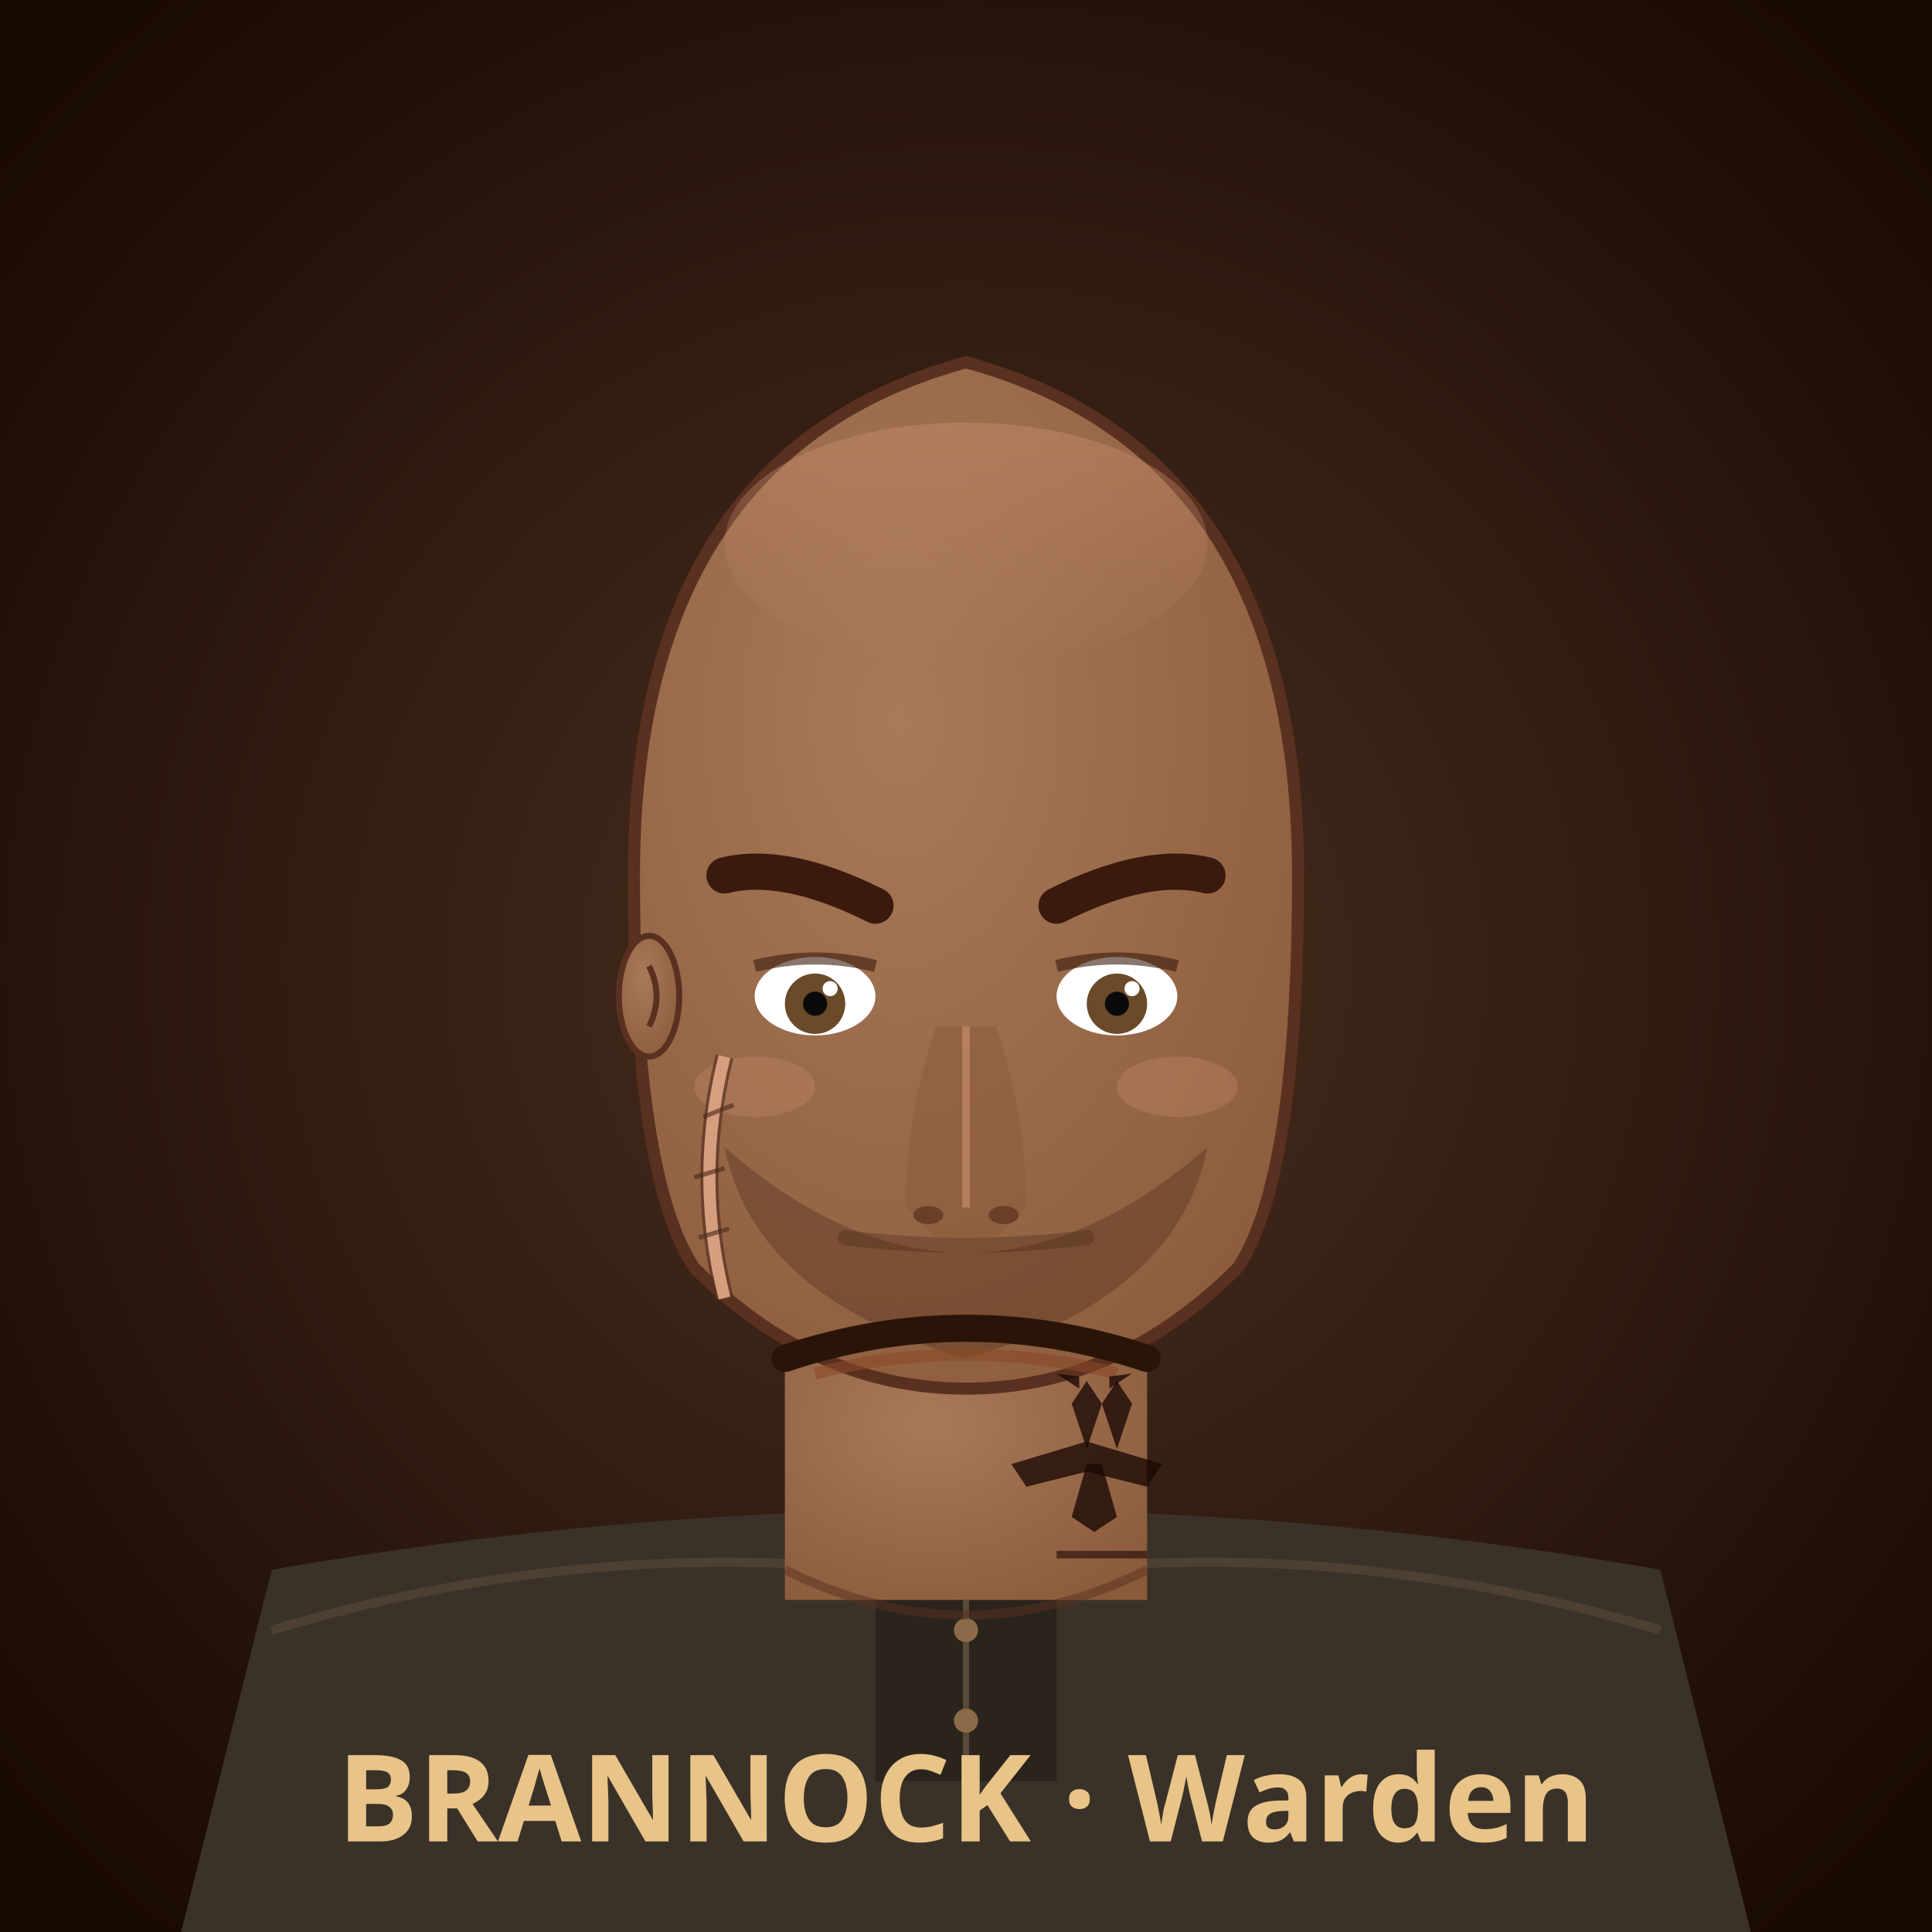
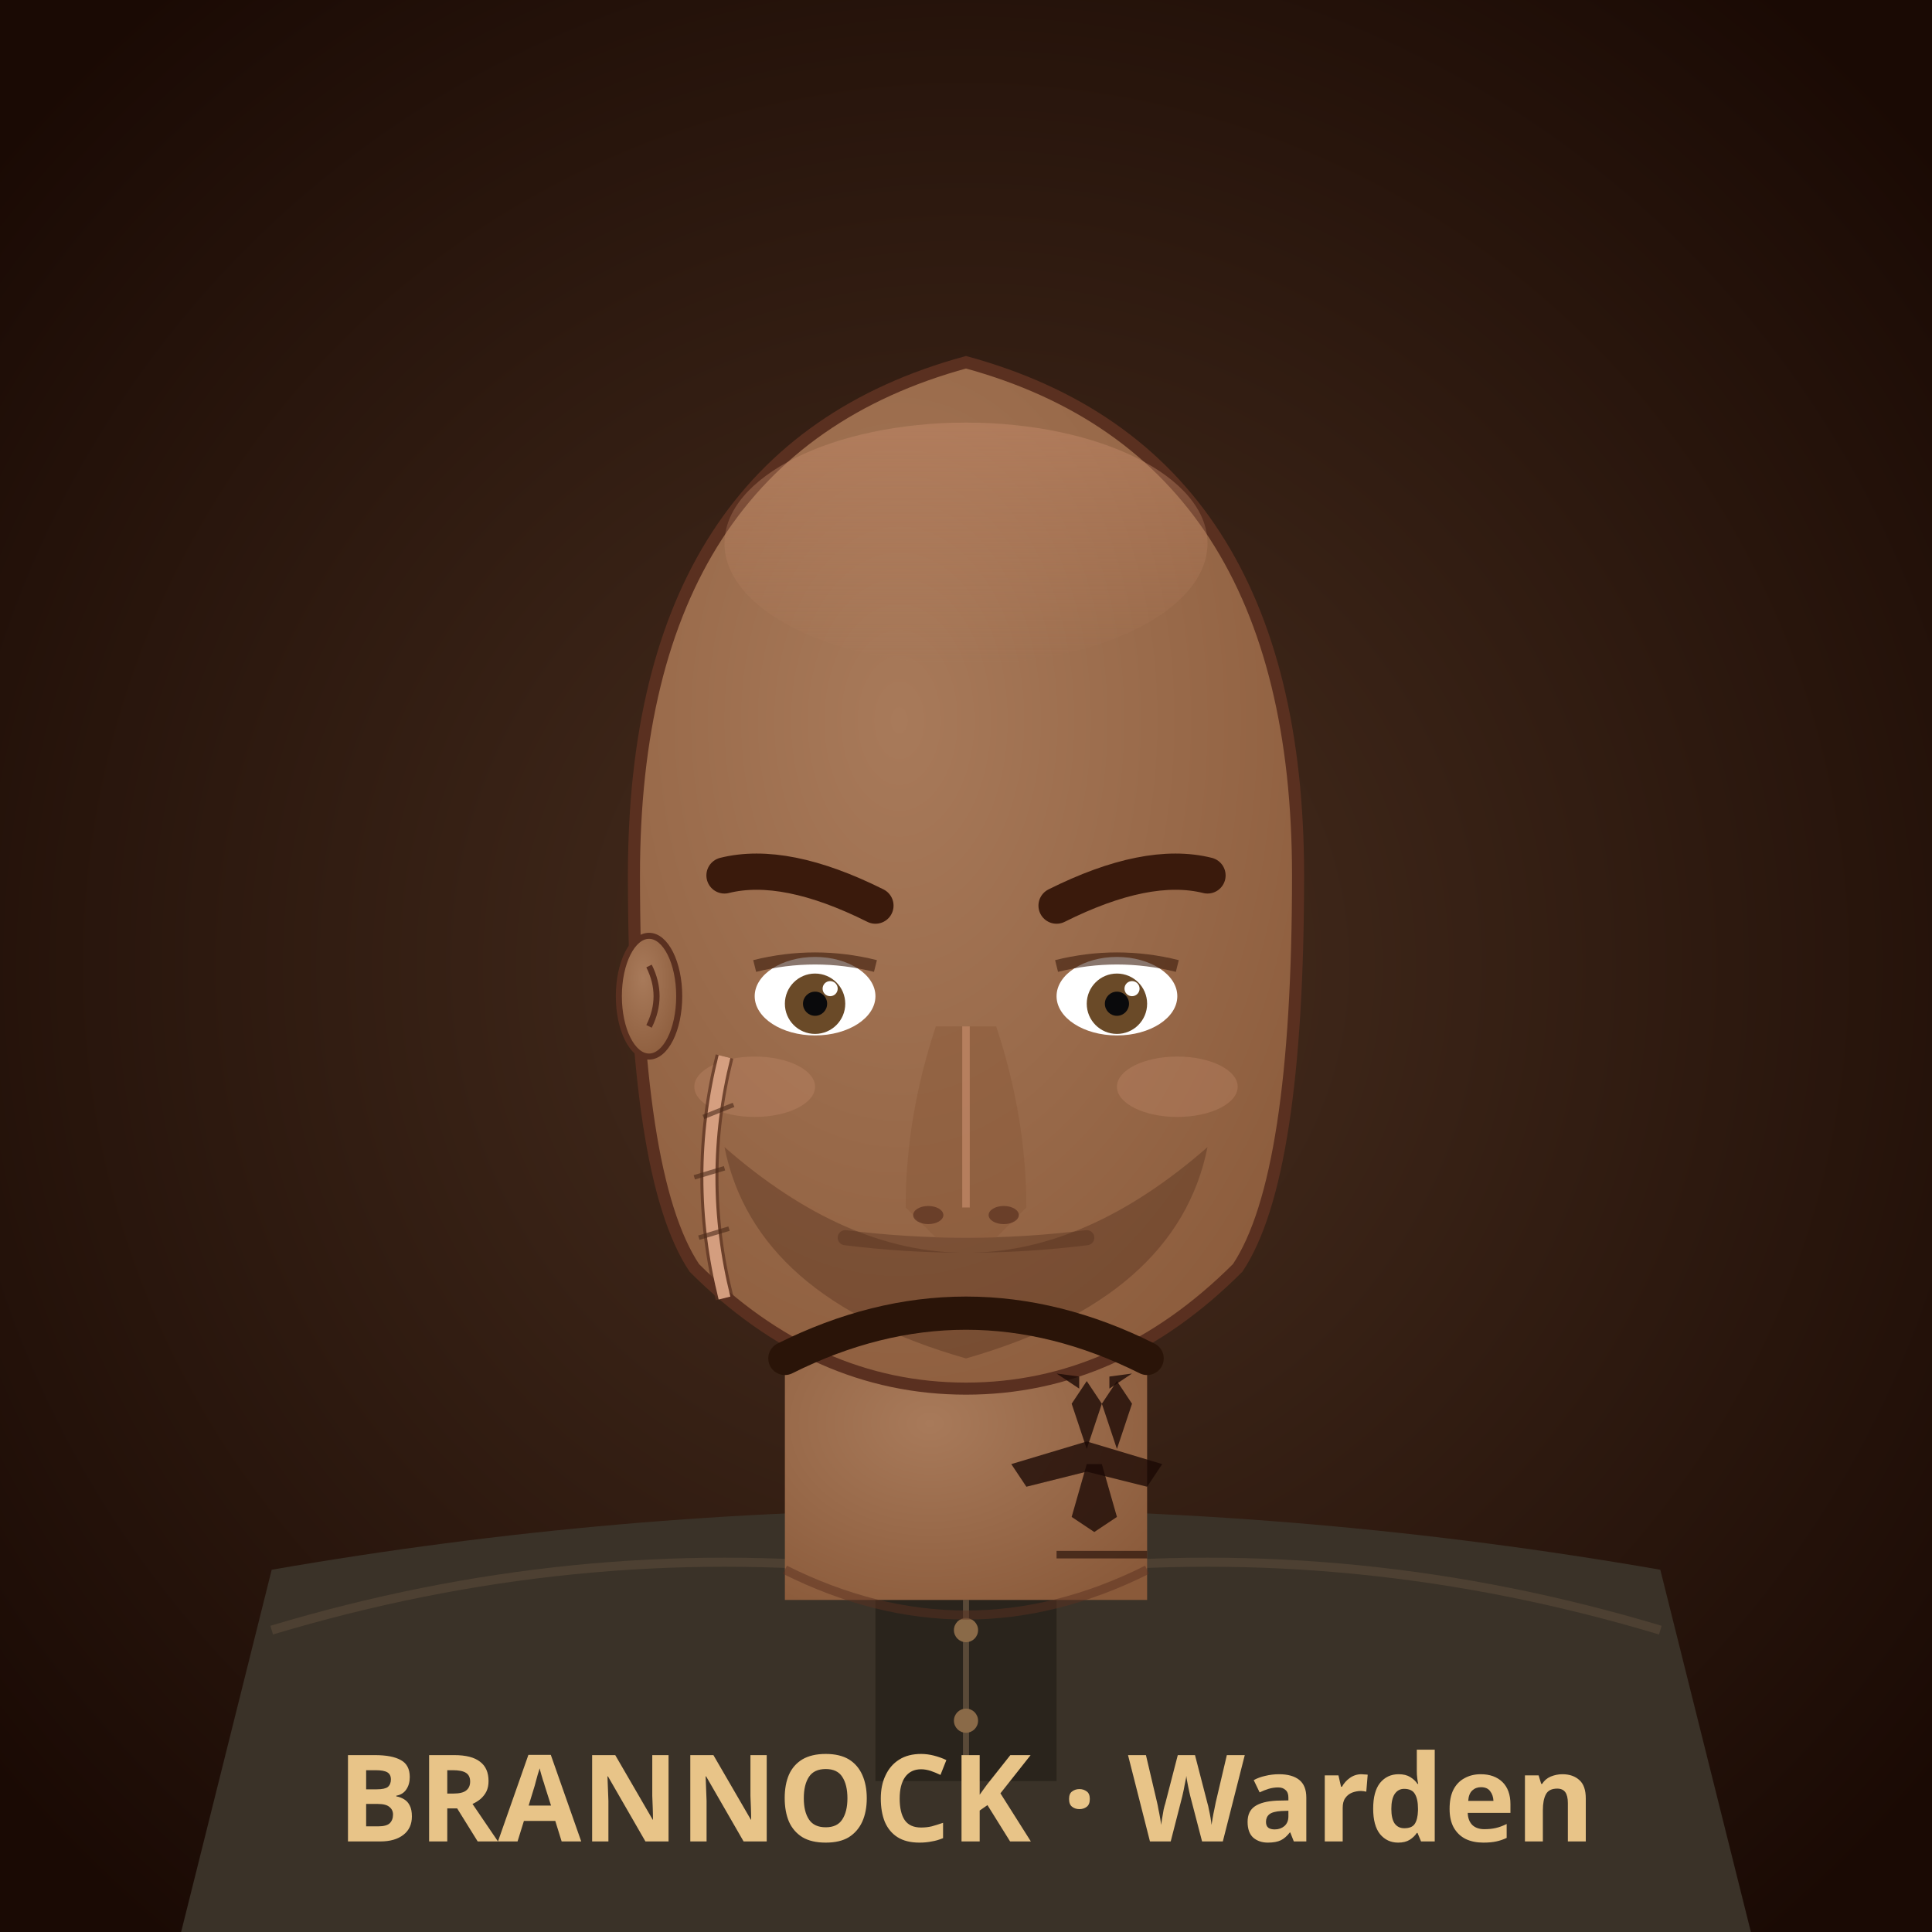
<svg xmlns="http://www.w3.org/2000/svg" viewBox="0 0 128 128" width="128" height="128">
  <defs>
    <radialGradient id="bg-brannock" cx="50%" cy="50%" r="65%">
      <stop offset="0%" stop-color="#4a3020" />
      <stop offset="100%" stop-color="#1a0a04" />
    </radialGradient>
    <radialGradient id="brannock-skin" cx="40%" cy="35%" r="80%">
      <stop offset="0%" stop-color="#a87a5a" />
      <stop offset="100%" stop-color="#8a5a3a" />
    </radialGradient>
    <linearGradient id="brannock-scalp-shine" x1="0%" y1="0%" x2="0%" y2="100%">
      <stop offset="0%" stop-color="#c48a6a" stop-opacity="0.5" />
      <stop offset="100%" stop-color="#c48a6a" stop-opacity="0" />
    </linearGradient>
  </defs>
  <rect width="128" height="128" fill="url(#bg-brannock)" />
  <path d="M 12 128 L 18 104 Q 64 96 110 104 L 116 128 Z" fill="#3a3228" />
  <path d="M 58 104 L 58 118 L 70 118 L 70 104 Z" fill="#2a241c" />
  <line x1="64" y1="106" x2="64" y2="118" stroke="#5a4a38" stroke-width="0.4" />
  <circle cx="64" cy="108" r="0.8" fill="#8a6a48" />
  <circle cx="64" cy="114" r="0.8" fill="#8a6a48" />
  <path d="M 18 108 Q 38 102 58 104" stroke="#5a4a38" stroke-width="0.6" fill="none" opacity="0.6" />
  <path d="M 70 104 Q 90 102 110 108" stroke="#5a4a38" stroke-width="0.6" fill="none" opacity="0.6" />
  <path d="M 52 88 L 52 106 L 76 106 L 76 88 Z" fill="url(#brannock-skin)" />
  <path d="M 52 104 Q 64 110 76 104" stroke="#5a3020" stroke-width="0.6" fill="none" opacity="0.5" />
  <path d="M 42 58 Q 42 30 64 24 Q 86 30 86 58 Q 86 78 82 84 Q 74 92 64 92 Q 54 92 46 84 Q 42 78 42 58 Z" fill="url(#brannock-skin)" />
  <path d="M 42 58 Q 42 30 64 24 Q 86 30 86 58 Q 86 78 82 84 Q 74 92 64 92 Q 54 92 46 84 Q 42 78 42 58 Z" fill="none" stroke="#5a3020" stroke-width="0.8" />
  <ellipse cx="64" cy="36" rx="16" ry="8" fill="url(#brannock-scalp-shine)" />
  <path d="M 48 76 Q 64 90 80 76 Q 78 86 64 90 Q 50 86 48 76 Z" fill="#4a2818" opacity="0.35" />
  <path d="M 56 82 Q 64 83 72 82" stroke="#4a2818" stroke-width="1" stroke-linecap="round" opacity="0.35" fill="none" />
  <path d="M 48 58 Q 52 57 58 60" stroke="#3a1a0c" stroke-width="2.4" stroke-linecap="round" fill="none" />
  <path d="M 70 60 Q 76 57 80 58" stroke="#3a1a0c" stroke-width="2.4" stroke-linecap="round" fill="none" />
  <ellipse cx="54" cy="66" rx="4" ry="2.6" fill="#ffffff" />
  <ellipse cx="74" cy="66" rx="4" ry="2.6" fill="#ffffff" />
  <path d="M 50 64 Q 54 63 58 64" stroke="#3a1a0c" stroke-width="0.8" fill="none" opacity="0.6" />
  <path d="M 70 64 Q 74 63 78 64" stroke="#3a1a0c" stroke-width="0.8" fill="none" opacity="0.6" />
  <circle cx="54" cy="66.5" r="2" fill="#6a4a28" />
  <circle cx="74" cy="66.5" r="2" fill="#6a4a28" />
  <circle cx="54" cy="66.5" r="0.8" fill="#0a0a0c" />
  <circle cx="74" cy="66.5" r="0.8" fill="#0a0a0c" />
  <circle cx="55" cy="65.5" r="0.5" fill="#ffffff" />
  <circle cx="75" cy="65.5" r="0.5" fill="#ffffff" />
  <path d="M 62 68 Q 60 74 60 80 L 62 82 L 66 82 L 68 80 Q 68 74 66 68 Z" fill="#8a5a3a" opacity="0.5" />
  <line x1="64" y1="68" x2="64" y2="80" stroke="#c48a6a" stroke-width="0.5" opacity="0.7" />
  <ellipse cx="61.5" cy="80.5" rx="1" ry="0.6" fill="#5a3020" opacity="0.7" />
  <ellipse cx="66.5" cy="80.5" rx="1" ry="0.6" fill="#5a3020" opacity="0.7" />
-   <path d="M 52 90 Q 64 86 76 90" stroke="#2a1408" stroke-width="1.8" fill="none" stroke-linecap="round" />
-   <path d="M 54 91 Q 64 88.5 74 91" stroke="#8a4828" stroke-width="0.8" fill="none" opacity="0.6" />
+   <path d="M 52 90 Q 64 84 76 90" stroke="#2a1408" stroke-width="2.2" fill="none" stroke-linecap="round" />
  <ellipse cx="50" cy="72" rx="4" ry="2" fill="#c48a6a" opacity="0.35" />
  <ellipse cx="78" cy="72" rx="4" ry="2" fill="#c48a6a" opacity="0.35" />
  <path d="M 48 70 Q 46 78 48 86" stroke="#5a3020" stroke-width="1.2" fill="none" opacity="0.7" />
  <path d="M 48 70 Q 46 78 48 86" stroke="#e0a888" stroke-width="0.8" fill="none" opacity="0.9" />
  <line x1="46.6" y1="74" x2="48.6" y2="73.2" stroke="#4a2818" stroke-width="0.3" opacity="0.6" />
  <line x1="46" y1="78" x2="48" y2="77.4" stroke="#4a2818" stroke-width="0.3" opacity="0.6" />
  <line x1="46.3" y1="82" x2="48.3" y2="81.4" stroke="#4a2818" stroke-width="0.3" opacity="0.6" />
  <path d="M 72 96 L 71 93 L 72 91.5 L 73 93 Z M 74 96 L 73 93 L 74 91.5 L 75 93 Z" fill="#1a0804" opacity="0.78" />
  <path d="M 71.5 92 L 70 91 L 71.5 91.2 Z" fill="#1a0804" opacity="0.78" />
  <path d="M 73.5 92 L 75 91 L 73.5 91.2 Z" fill="#1a0804" opacity="0.78" />
  <path d="M 67 97 L 72 95.5 L 77 97 L 76 98.5 L 72 97.5 L 68 98.5 Z" fill="#1a0804" opacity="0.78" />
  <path d="M 72 97 L 73 97 L 74 100.5 L 72.5 101.5 L 71 100.5 Z" fill="#1a0804" opacity="0.78" />
  <line x1="70" y1="103" x2="76" y2="103" stroke="#1a0804" stroke-width="0.5" opacity="0.6" />
  <ellipse cx="43" cy="66" rx="2" ry="4" fill="url(#brannock-skin)" stroke="#5a3020" stroke-width="0.4" />
  <path d="M 43 64 Q 44 66 43 68" stroke="#5a3020" stroke-width="0.4" fill="none" />
  <text x="64" y="122" text-anchor="middle" font-family="system-ui" font-size="8" fill="#e8c488" font-weight="bold">BRANNOCK · Warden</text>
</svg>
